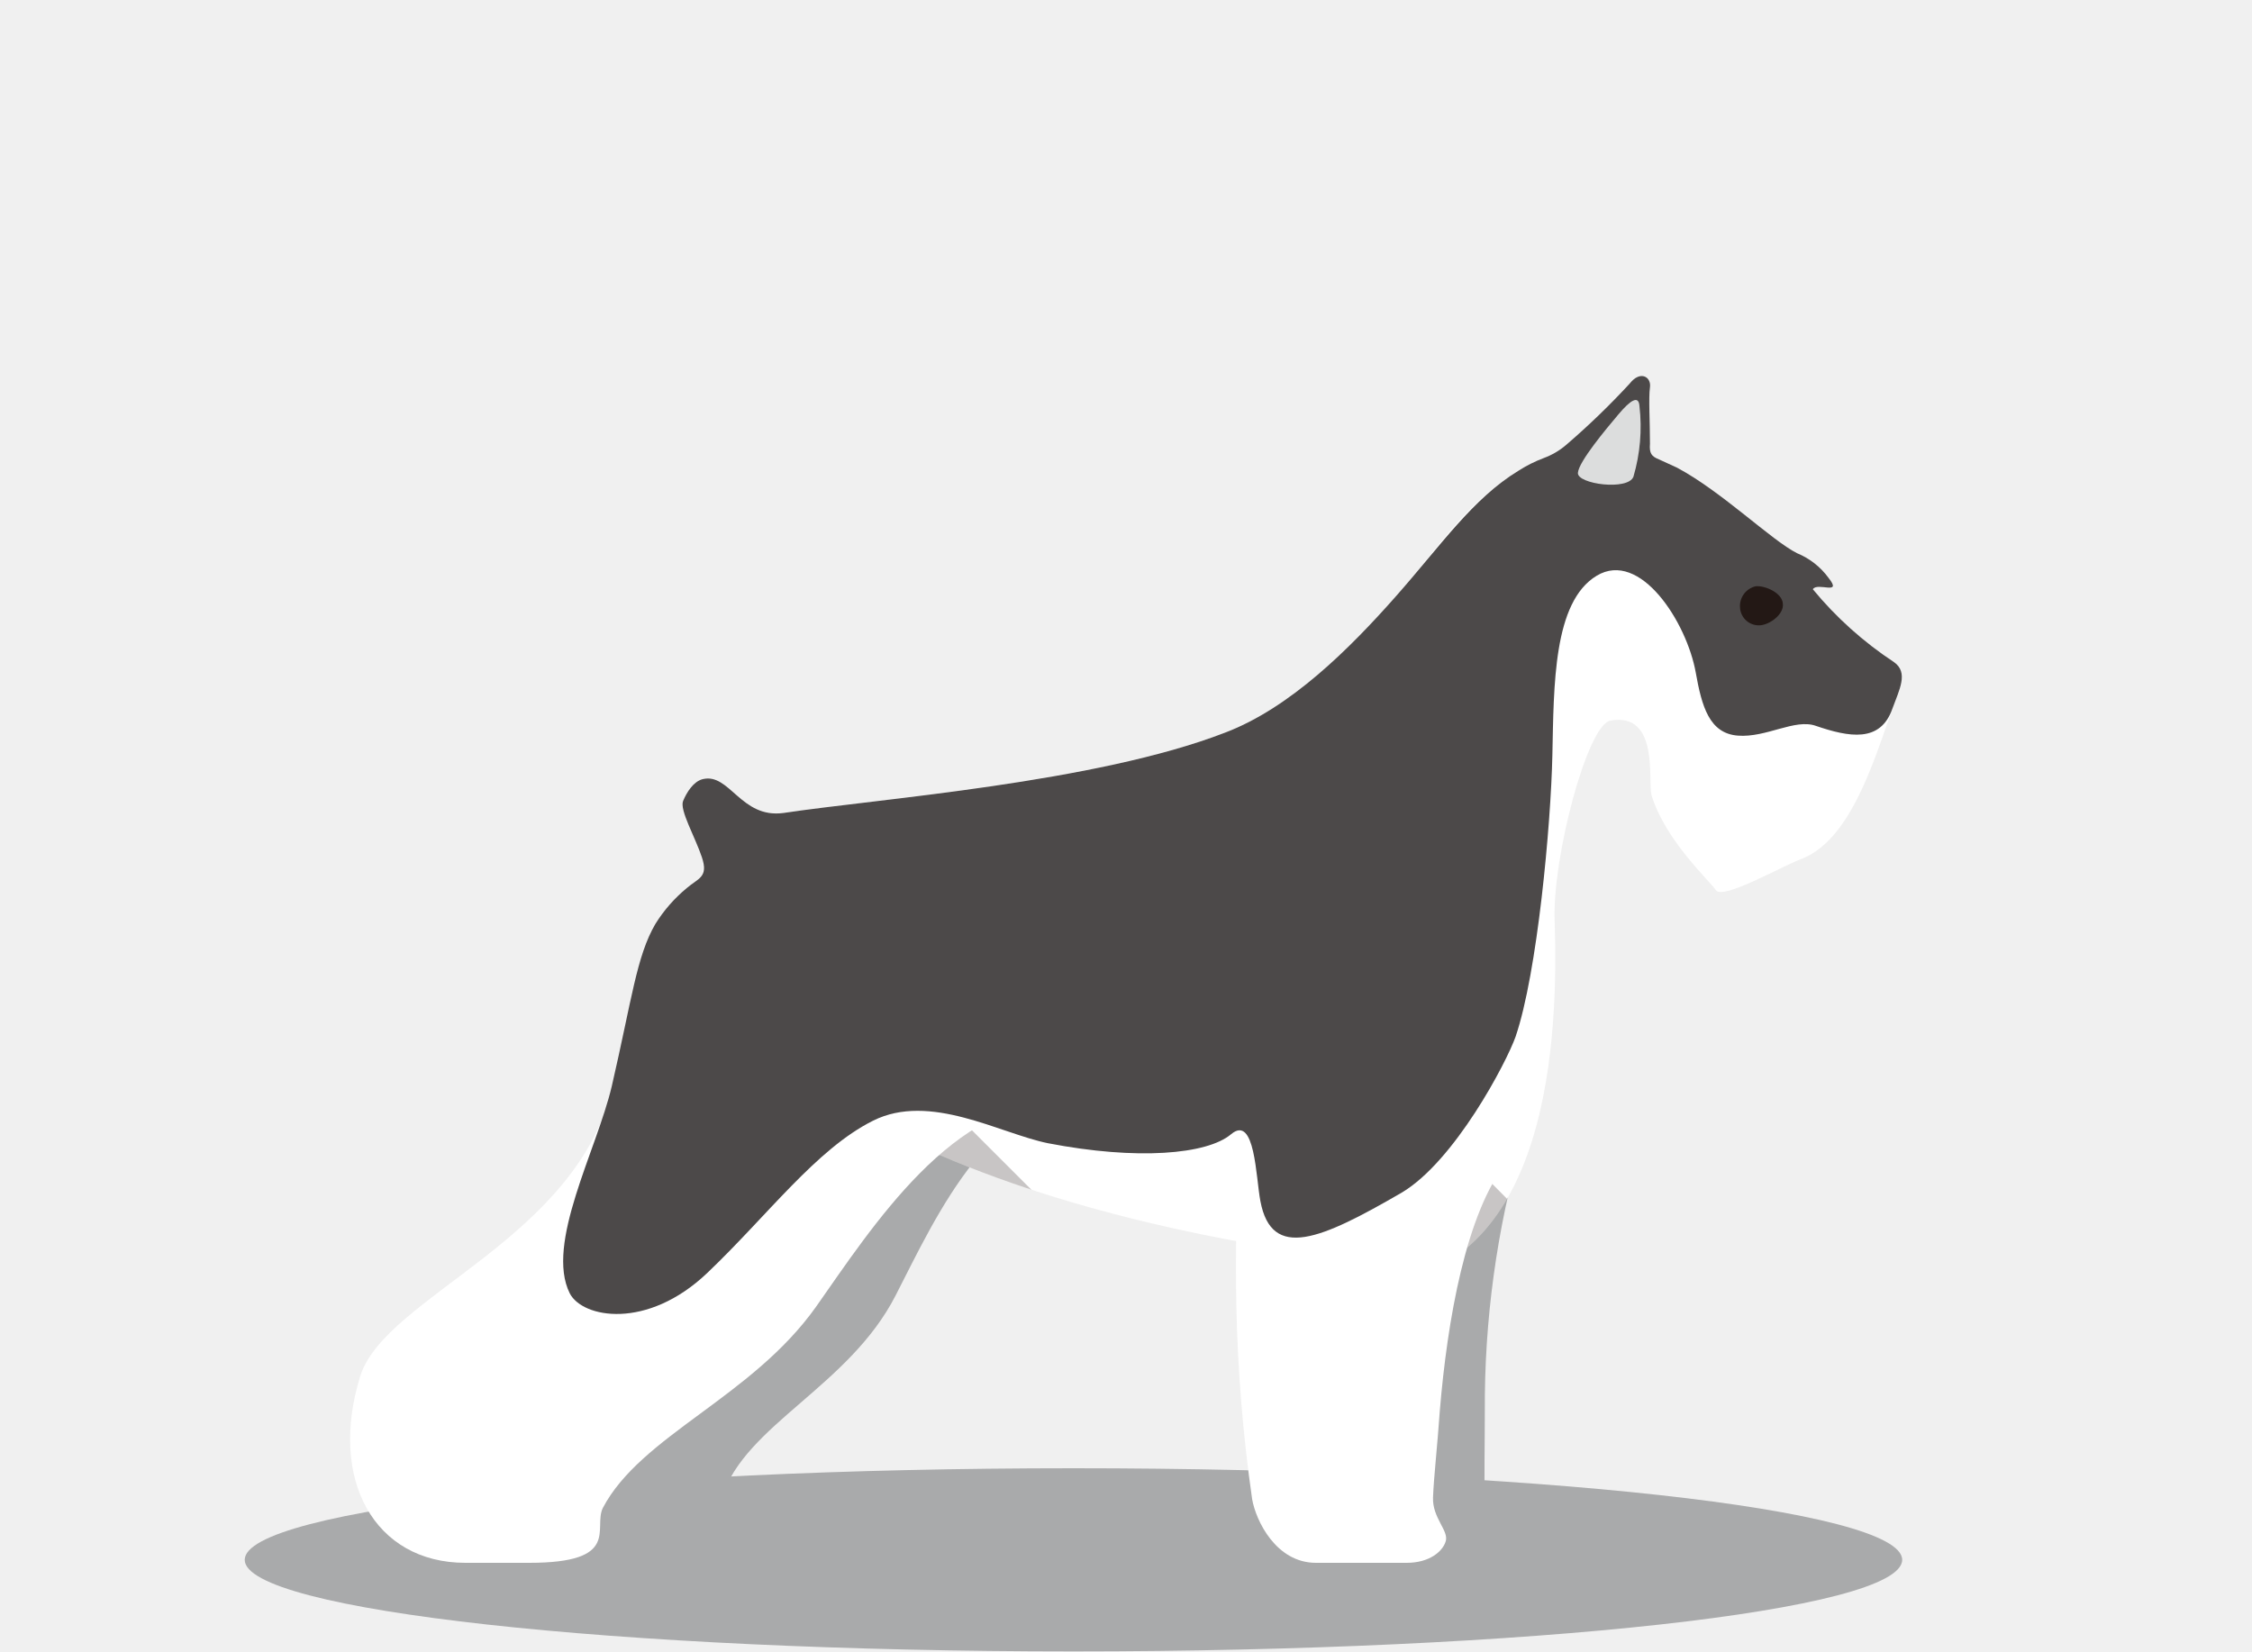
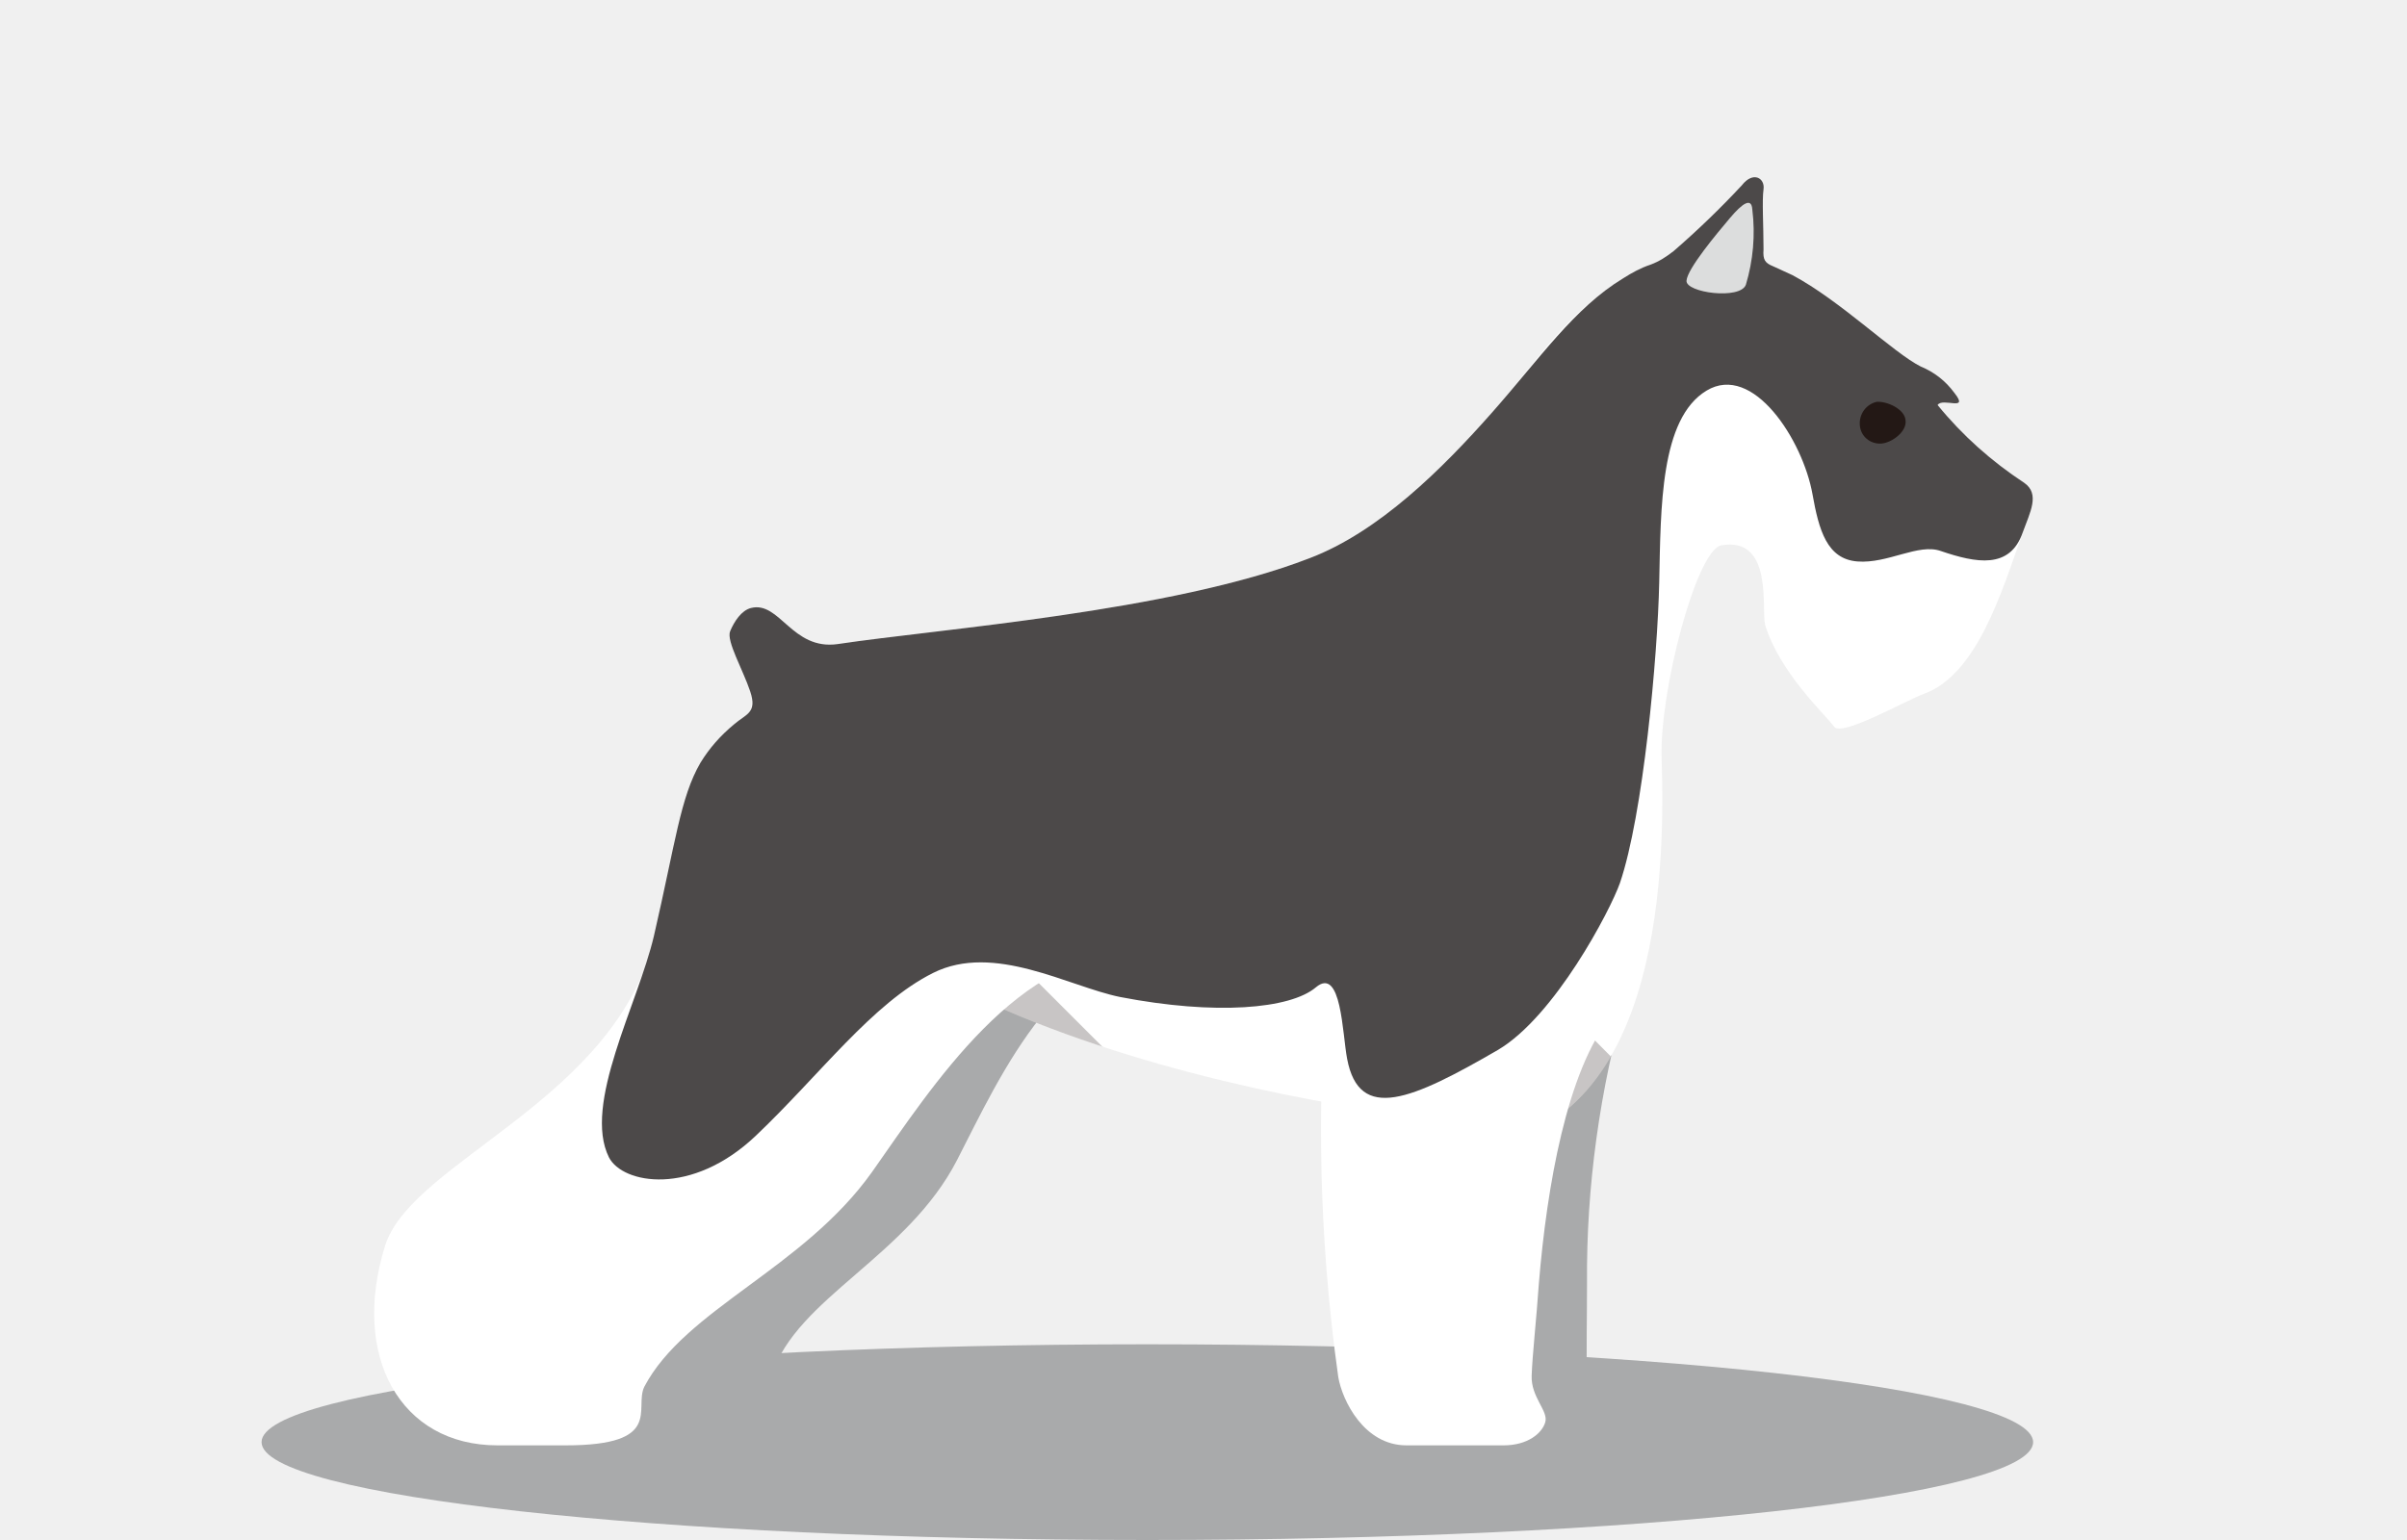
- <svg xmlns="http://www.w3.org/2000/svg" viewBox="0 0 300 220">
-   <defs>
-     <style>.cls-1{fill:#fff;}.cls-2{isolation:isolate;}.cls-3,.cls-4{fill:#a9aaab;}.cls-3,.cls-6{mix-blend-mode:multiply;}.cls-5{clip-path:url(#clip-path);}.cls-6{fill:#241916;opacity:0.25;}.cls-7{fill:#4c4949;}.cls-8{fill:#dcdddd;}.cls-9{fill:#231815;}</style>
-     <clipPath id="clip-path">
-       <path class="cls-1" d="M252.1,94.4c.9-2.5,2.2-4.8.2-6.2a48.8,48.8,0,0,1-10.8-9.7c.6-1,2.9.2,1-2.2-.7-.9-1-.6-3.4-2.4a118.9,118.9,0,0,0-15.8-11c-6.3-3.3-13.6-4.8-21-.2S192,72.6,185.9,79.5s-14,14.8-22.7,18.1c-17.3,6.7-46.2,8.8-58.8,10.7-5.7.8-7.2-5.4-10.8-4.5-1.2.3-2.1,1.7-2.6,2.9s1.6,4.8,2.5,7.5c.2.5.7,2.7-1.7,6.1-6.3,8.7-.5,18,20.4,20.7,3.8.5-3.4,4.5,5.7,9.4,18.6,9.8,43.5,14.9,58.8,16.8,2.5.3,4.1,3.9,5.6,3.9,24.4-1,25.3-33.4,24.8-48.5-.3-8.3,4.3-25.9,7.4-26.6,6.6-1.2,5,8.1,5.5,9.9,1.8,6,7.7,11.4,8.6,12.7s8.8-3.2,11.2-4.1C246.4,112.1,249.5,101.8,252.1,94.4Z" />
-     </clipPath>
-   </defs>
-   <g class="cls-2">
-     <g id="Layer_1" data-name="Layer 1">
-       <ellipse class="cls-3" cx="143" cy="207.8" rx="110.4" ry="12.2" />
-       <path class="cls-4" d="M90,127.8c-1.7,3.5-3,1.4-3.4,15.1-.6,20.7-24.8,28.2-26.1,38.9-1.7,13.8,6.7,24.9,18.8,24.9h8.4c12.4,0,7.6-4.6,8.5-7.3,3.1-9.6,16.9-14.7,23.1-26.8,5.4-10.5,13.1-28,28-27.1,2.6.2-19.6-32.5-26.2-34.6C105,105.7,95,117.3,90,127.8Z" />
-       <path class="cls-4" d="M202.7,152.2a127.8,127.8,0,0,0-4.9,35.8c0,4.4-.1,8.8,0,11.5s2,4.6,1.7,6-1.5,2.7-4.5,2.7H182.9c-5.4,0-8.5-5.6-9.2-8.5a225.8,225.8,0,0,1-4.1-25.8c-1.4-15.4-1-24.4.4-27.8s11.2-16,17.6-11.4,13.7,6.8,14.7,10.5S203.7,149,202.7,152.2Z" />
-       <path class="cls-1" d="M252.1,94.4c.9-2.5,2.2-4.8.2-6.2a48.8,48.8,0,0,1-10.8-9.7c.6-1,2.9.2,1-2.2-.7-.9-1-.6-3.4-2.4a118.9,118.9,0,0,0-15.8-11c-6.3-3.3-13.6-4.8-21-.2S192,72.6,185.9,79.5s-14,14.8-22.7,18.1c-17.3,6.7-46.2,8.8-58.8,10.7-5.7.8-7.2-5.4-10.8-4.5-1.2.3-2.1,1.7-2.6,2.9s1.6,4.8,2.5,7.5c.2.5.7,2.7-1.7,6.1-6.3,8.7-.5,18,20.4,20.7,3.8.5-3.4,4.5,5.7,9.4,18.6,9.8,43.5,14.9,58.8,16.8,2.5.3,4.1,3.9,5.6,3.9,24.4-1,25.3-33.4,24.8-48.5-.3-8.3,4.3-25.9,7.4-26.6,6.6-1.2,5,8.1,5.5,9.9,1.8,6,7.7,11.4,8.6,12.7s8.8-3.2,11.2-4.1C246.4,112.1,249.5,101.8,252.1,94.4Z" />
-       <g class="cls-5">
-         <polygon class="cls-6" points="129 150.1 146.4 167.5 111 164.8 116.3 149.3 129 150.1" />
-         <polygon class="cls-6" points="192.7 173.2 195.4 154.3 206.8 165.8 192.7 173.2" />
+ <svg xmlns="http://www.w3.org/2000/svg" xmlns:xlink="http://www.w3.org/1999/xlink" version="1.1" id="Layer_1" x="0px" y="0px" viewBox="0 0 300 192" style="enable-background:new 0 0 300 192;" xml:space="preserve">
+   <style type="text/css">
+ 	.st0{fill:#A9AAAB;}
+ 	.st1{fill:#FFFFFF;}
+ 	.st2{clip-path:url(#SVGID_2_);}
+ 	.st3{opacity:0.25;fill:#241916;enable-background:new    ;}
+ 	.st4{fill:#4C4949;}
+ 	.st5{fill:#DCDDDD;}
+ 	.st6{fill:#231815;}
+ </style>
+   <g>
+     <g id="Layer_1_1_">
+       <ellipse class="st0" cx="143" cy="179.8" rx="110.4" ry="12.2" />
+       <path class="st0" d="M90,99.8c-1.7,3.5-3,1.4-3.4,15.1c-0.6,20.7-24.8,28.2-26.1,38.9c-1.7,13.8,6.7,24.9,18.8,24.9h8.4    c12.4,0,7.6-4.6,8.5-7.3c3.1-9.6,16.9-14.7,23.1-26.8c5.4-10.5,13.1-28,28-27.1c2.6,0.2-19.6-32.5-26.2-34.6    C105,77.7,95,89.3,90,99.8z" />
+       <path class="st0" d="M202.7,124.2c-3.3,11.6-5,23.7-4.9,35.8c0,4.4-0.1,8.8,0,11.5s2,4.6,1.7,6s-1.5,2.7-4.5,2.7h-12.1    c-5.4,0-8.5-5.6-9.2-8.5c-1.9-8.5-3.2-17.1-4.1-25.8c-1.4-15.4-1-24.4,0.4-27.8s11.2-16,17.6-11.4s13.7,6.8,14.7,10.5    S203.7,121,202.7,124.2z" />
+       <path class="st1" d="M252.1,66.4c0.9-2.5,2.2-4.8,0.2-6.2c-4.1-2.7-7.7-5.9-10.8-9.7c0.6-1,2.9,0.2,1-2.2c-0.7-0.9-1-0.6-3.4-2.4    c-5-4.1-10.2-7.8-15.8-11c-6.3-3.3-13.6-4.8-21-0.2s-10.3,9.9-16.4,16.8s-14,14.8-22.7,18.1c-17.3,6.7-46.2,8.8-58.8,10.7    c-5.7,0.8-7.2-5.4-10.8-4.5c-1.2,0.3-2.1,1.7-2.6,2.9s1.6,4.8,2.5,7.5c0.2,0.5,0.7,2.7-1.7,6.1c-6.3,8.7-0.5,18,20.4,20.7    c3.8,0.5-3.4,4.5,5.7,9.4c18.6,9.8,43.5,14.9,58.8,16.8c2.5,0.3,4.1,3.9,5.6,3.9c24.4-1,25.3-33.4,24.8-48.5    c-0.3-8.3,4.3-25.9,7.4-26.6c6.6-1.2,5,8.1,5.5,9.9c1.8,6,7.7,11.4,8.6,12.7s8.8-3.2,11.2-4.1C246.4,84.1,249.5,73.8,252.1,66.4z" />
+       <g>
+         <defs>
+           <path id="SVGID_1_" d="M252.1,66.4c0.9-2.5,2.2-4.8,0.2-6.2c-4.1-2.7-7.7-5.9-10.8-9.7c0.6-1,2.9,0.2,1-2.2      c-0.7-0.9-1-0.6-3.4-2.4c-5-4.1-10.2-7.8-15.8-11c-6.3-3.3-13.6-4.8-21-0.2s-10.3,9.9-16.4,16.8s-14,14.8-22.7,18.1      c-17.3,6.7-46.2,8.8-58.8,10.7c-5.7,0.8-7.2-5.4-10.8-4.5c-1.2,0.3-2.1,1.7-2.6,2.9s1.6,4.8,2.5,7.5c0.2,0.5,0.7,2.7-1.7,6.1      c-6.3,8.7-0.5,18,20.4,20.7c3.8,0.5-3.4,4.5,5.7,9.4c18.6,9.8,43.5,14.9,58.8,16.8c2.5,0.3,4.1,3.9,5.6,3.9      c24.4-1,25.3-33.4,24.8-48.5c-0.3-8.3,4.3-25.9,7.4-26.6c6.6-1.2,5,8.1,5.5,9.9c1.8,6,7.7,11.4,8.6,12.7s8.8-3.2,11.2-4.1      C246.4,84.1,249.5,73.8,252.1,66.4z" />
+         </defs>
+         <clipPath id="SVGID_2_">
+           <use xlink:href="#SVGID_1_" style="overflow:visible;" />
+         </clipPath>
+         <g class="st2">
+           <polygon class="st3" points="129,122.1 146.4,139.5 111,136.8 116.3,121.3     " />
+           <polygon class="st3" points="192.7,145.2 195.4,126.3 206.8,137.8     " />
+         </g>
      </g>
-       <path class="cls-1" d="M200.8,154.7c-5.5,6.8-8,21.2-9,33.3-.3,4.4-.8,8.8-.9,11.5s2.1,4.4,1.7,5.8-2.2,2.9-5.2,2.9H175.3c-5.3,0-8-5.6-8.5-8.5a211.7,211.7,0,0,1-2.1-25.8c-.3-15.4.7-24.4,2.4-27.8s12.5-16,18.5-11.4,13.2,6.8,13.9,10.5S203,152.1,200.8,154.7Z" />
-       <path class="cls-1" d="M87.6,123.6c-2.4,3.4-2.8,7.1-5.9,20.8-4.6,20.7-30.3,28.2-33.7,38.9-4.3,13.8,1.9,24.9,14,24.9h8.5c12.3,0,8.5-4.6,9.8-7.3,5.1-9.7,19.8-14.7,28.4-26.8,7.4-10.5,18.5-28,33.2-27.1,2.6.2-13.3-32.5-19.5-34.6C107.3,107.2,94.7,113,87.6,123.6Z" />
-       <path class="cls-7" d="M252.3,88.2a48.8,48.8,0,0,1-10.8-9.7c.6-1,4,.9,2.1-1.5a9.8,9.8,0,0,0-4.2-3.3c-3.4-1.7-10-8.2-16-11.4L221,61.2c-1-.4-1.3-.8-1.2-2.1,0-3-.2-6.1,0-7.5s-1.3-2.3-2.7-.5a100.7,100.7,0,0,1-8.5,8.2,9.6,9.6,0,0,1-2.9,1.7,18,18,0,0,0-3.4,1.7c-6.1,3.7-10.3,9.9-16.4,16.8s-14,14.8-22.7,18.1c-17.3,6.7-46.2,8.8-58.8,10.7-5.7.8-7.2-5.4-10.8-4.5-1.2.3-2.1,1.7-2.6,2.9s1.6,4.8,2.5,7.5-.5,2.8-2,4.1a19.6,19.6,0,0,0-4.2,4.8c-2.5,4.3-3.1,9.9-5.8,21.6-2,8.5-8.9,21-5.6,27.6,1.7,3.3,10.3,4.9,18.3-2.7s14.5-16.5,22.1-20.3,16.9,1.7,23.3,3c11.9,2.3,21.2,1.5,24.4-1.2s3.3,5.8,3.9,8.9c1.5,8,8.1,5.1,18.8-1.1,7.1-4.2,14-17.4,15.2-20.8,2.9-8.5,4.7-28.2,4.9-37.5s.1-20.4,5.9-23.9,12,6.2,13.2,12.9c.8,4.5,1.8,8.1,5.6,8.4s7.6-2.3,10.4-1.3c4.4,1.5,8.6,2.3,10.2-2.3C253,91.9,254.3,89.6,252.3,88.2Z" />
-       <path class="cls-8" d="M217.6,63.5a23.7,23.7,0,0,0,.8-9.4c-.1-1.5-1.2-.8-2.8,1.1s-5.3,6.3-5.4,7.8S216.9,65.4,217.6,63.5Z" />
-       <path class="cls-9" d="M237.5,80.4c.2,1.4-1.7,2.8-3,2.9a2.5,2.5,0,0,1-2.7-2.3,2.7,2.7,0,0,1,2.1-2.9C235.2,78,237.4,79,237.5,80.4Z" />
+       <path class="st1" d="M200.8,126.7c-5.5,6.8-8,21.2-9,33.3c-0.3,4.4-0.8,8.8-0.9,11.5s2.1,4.4,1.7,5.8s-2.2,2.9-5.2,2.9h-12.1    c-5.3,0-8-5.6-8.5-8.5c-1.2-8.5-1.9-17.2-2.1-25.8c-0.3-15.4,0.7-24.4,2.4-27.8s12.5-16,18.5-11.4s13.2,6.8,13.9,10.5    S203,124.1,200.8,126.7z" />
+       <path class="st1" d="M87.6,95.6c-2.4,3.4-2.8,7.1-5.9,20.8c-4.6,20.7-30.3,28.2-33.7,38.9c-4.3,13.8,1.9,24.9,14,24.9h8.5    c12.3,0,8.5-4.6,9.8-7.3c5.1-9.7,19.8-14.7,28.4-26.8c7.4-10.5,18.5-28,33.2-27.1c2.6,0.2-13.3-32.5-19.5-34.6    C107.3,79.2,94.7,85,87.6,95.6z" />
+       <path class="st4" d="M252.3,60.2c-4.1-2.7-7.7-5.9-10.8-9.7c0.6-1,4,0.9,2.1-1.5c-1.1-1.5-2.5-2.6-4.2-3.3    c-3.4-1.7-10-8.2-16-11.4l-2.4-1.1c-1-0.4-1.3-0.8-1.2-2.1c0-3-0.2-6.1,0-7.5s-1.3-2.3-2.7-0.5c-2.7,2.9-5.5,5.6-8.5,8.2    c-0.9,0.7-1.8,1.3-2.9,1.7c-1.2,0.4-2.3,1-3.4,1.7c-6.1,3.7-10.3,9.9-16.4,16.8s-14,14.8-22.7,18.1c-17.3,6.7-46.2,8.8-58.8,10.7    c-5.7,0.8-7.2-5.4-10.8-4.5c-1.2,0.3-2.1,1.7-2.6,2.9s1.6,4.8,2.5,7.5s-0.5,2.8-2,4.1c-1.7,1.4-3.1,3-4.2,4.8    c-2.5,4.3-3.1,9.9-5.8,21.6c-2,8.5-8.9,21-5.6,27.6c1.7,3.3,10.3,4.9,18.3-2.7s14.5-16.5,22.1-20.3s16.9,1.7,23.3,3    c11.9,2.3,21.2,1.5,24.4-1.2s3.3,5.8,3.9,8.9c1.5,8,8.1,5.1,18.8-1.1c7.1-4.2,14-17.4,15.2-20.8c2.9-8.5,4.7-28.2,4.9-37.5    s0.1-20.4,5.9-23.9s12,6.2,13.2,12.9c0.8,4.5,1.8,8.1,5.6,8.4s7.6-2.3,10.4-1.3c4.4,1.5,8.6,2.3,10.2-2.3    C253,63.9,254.3,61.6,252.3,60.2z" />
+       <path class="st5" d="M217.6,35.5c0.9-3,1.2-6.2,0.8-9.4c-0.1-1.5-1.2-0.8-2.8,1.1s-5.3,6.3-5.4,7.8    C210.1,36.5,216.9,37.4,217.6,35.5z" />
+       <path class="st6" d="M237.5,52.4c0.2,1.4-1.7,2.8-3,2.9c-1.4,0.1-2.6-0.9-2.7-2.3c0,0,0,0,0,0c-0.1-1.4,0.8-2.6,2.1-2.9    C235.2,50,237.4,51,237.5,52.4z" />
    </g>
  </g>
</svg>
